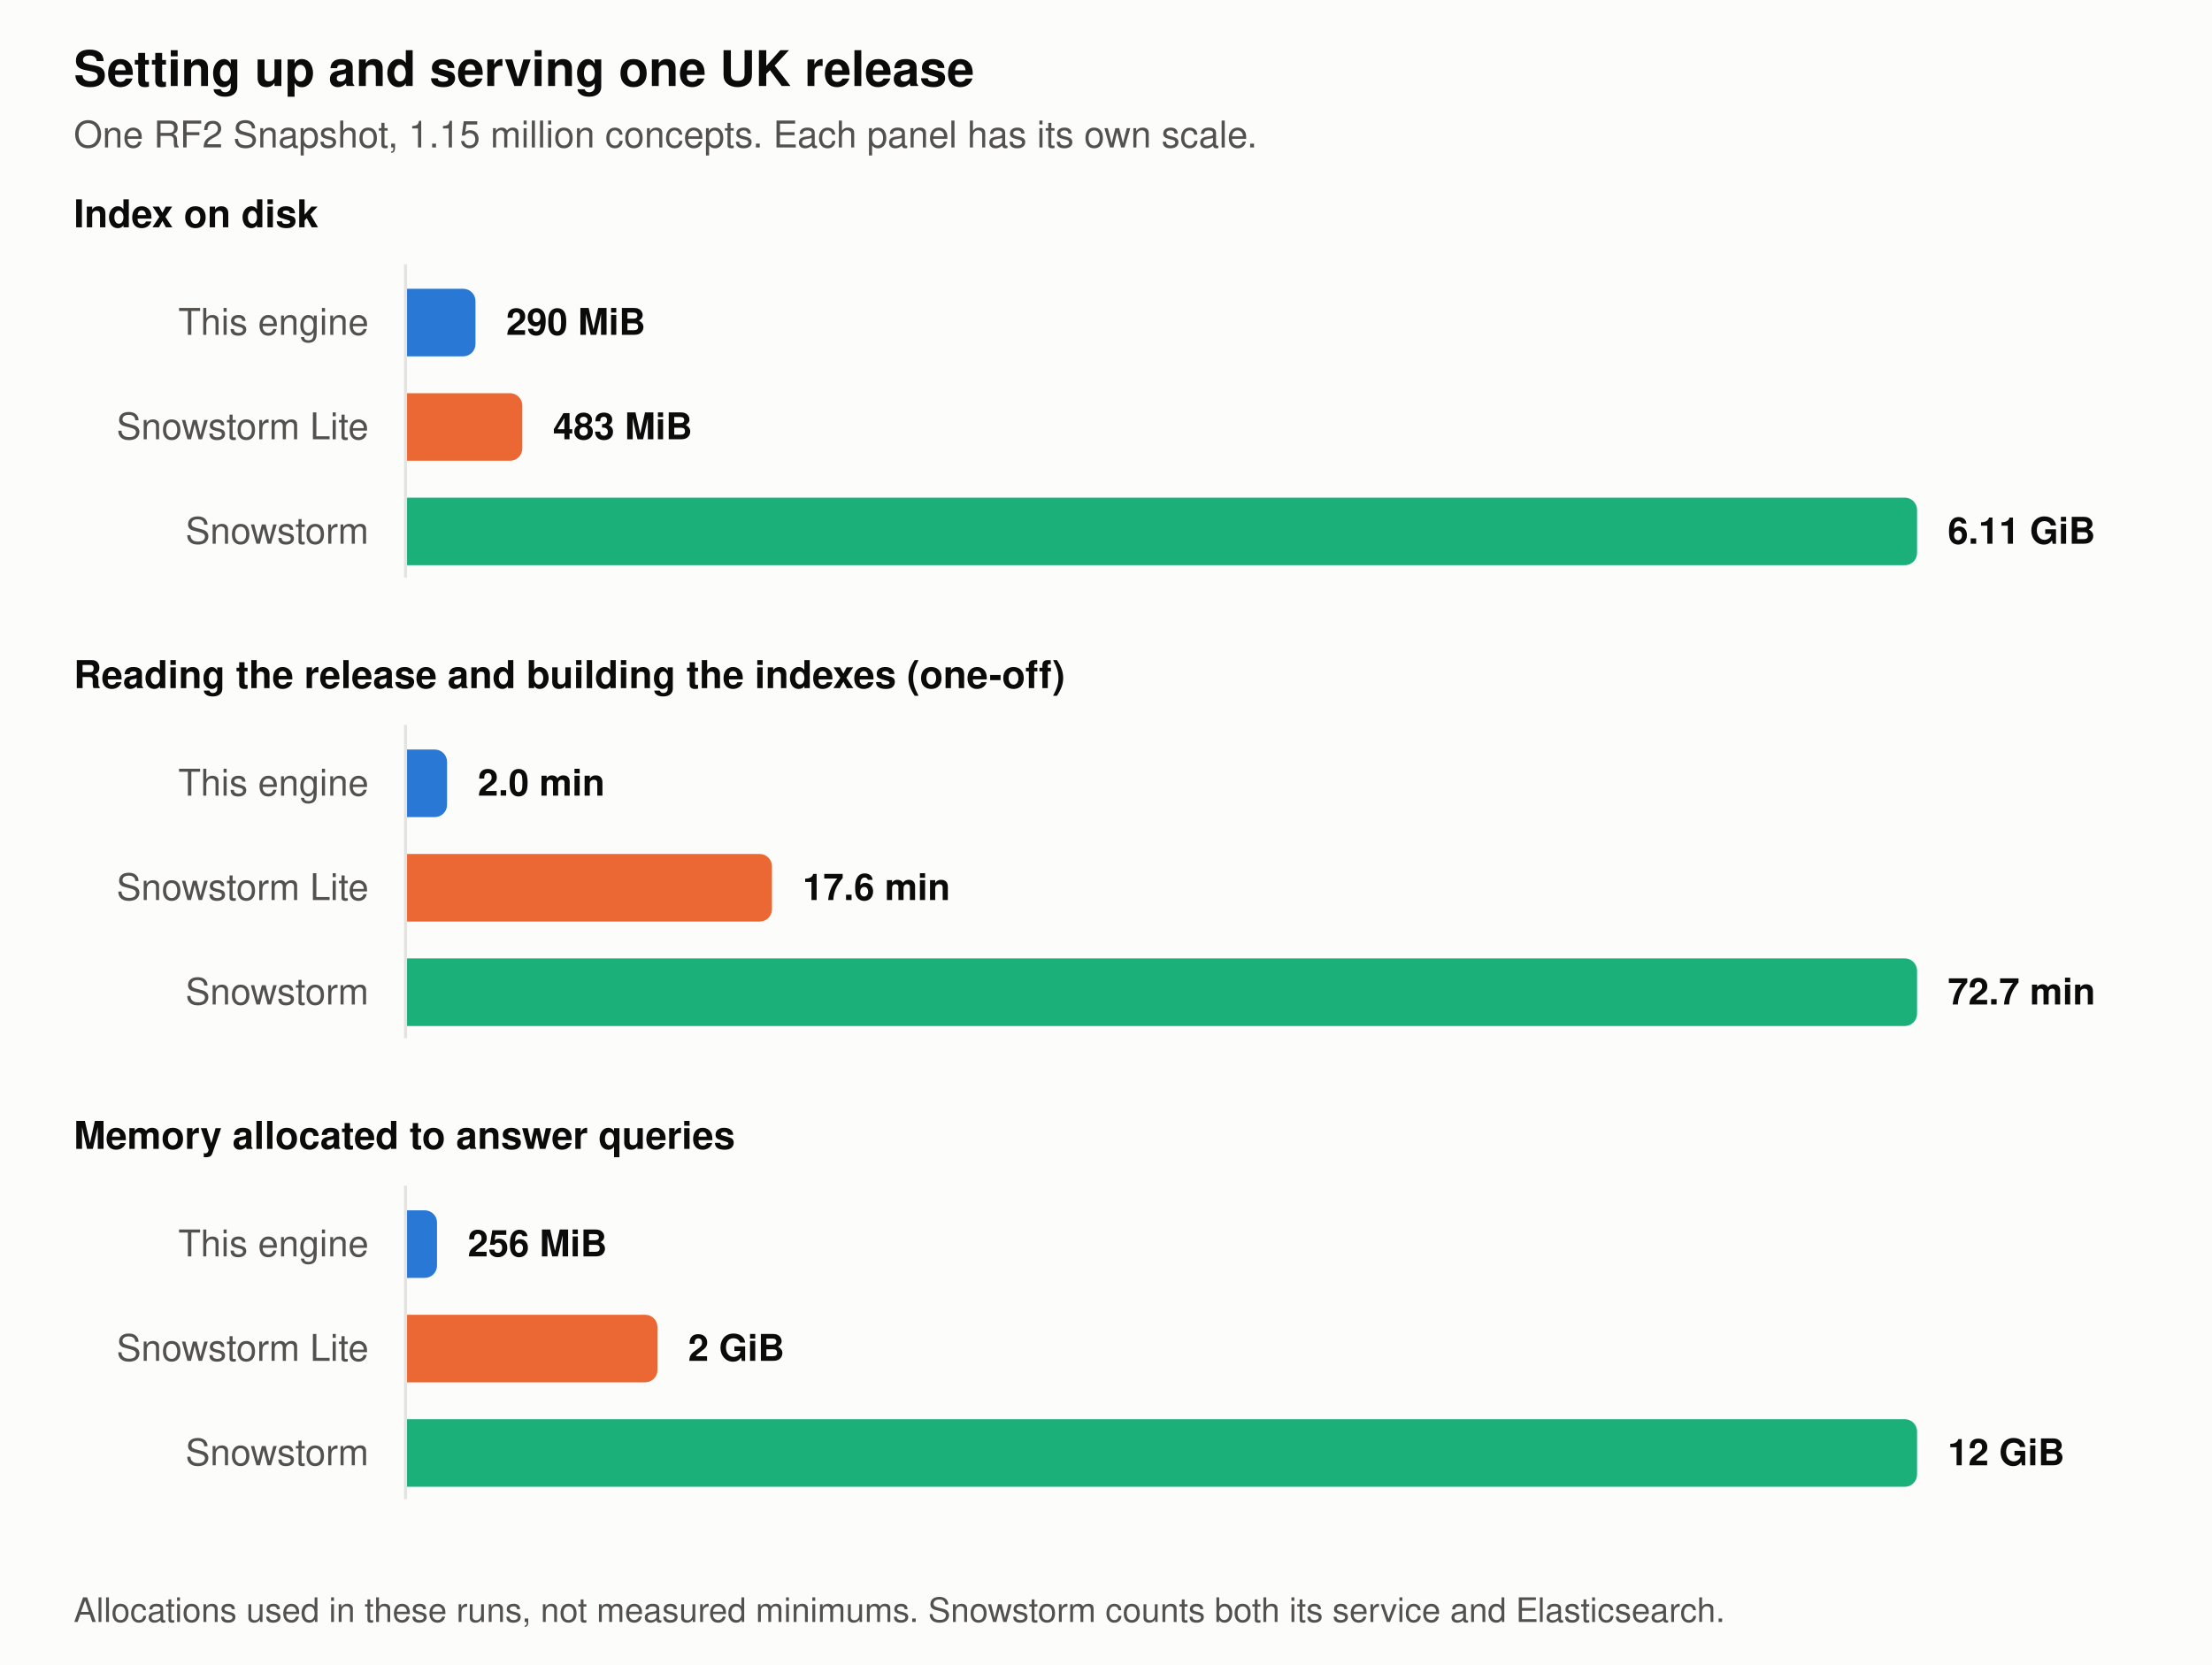
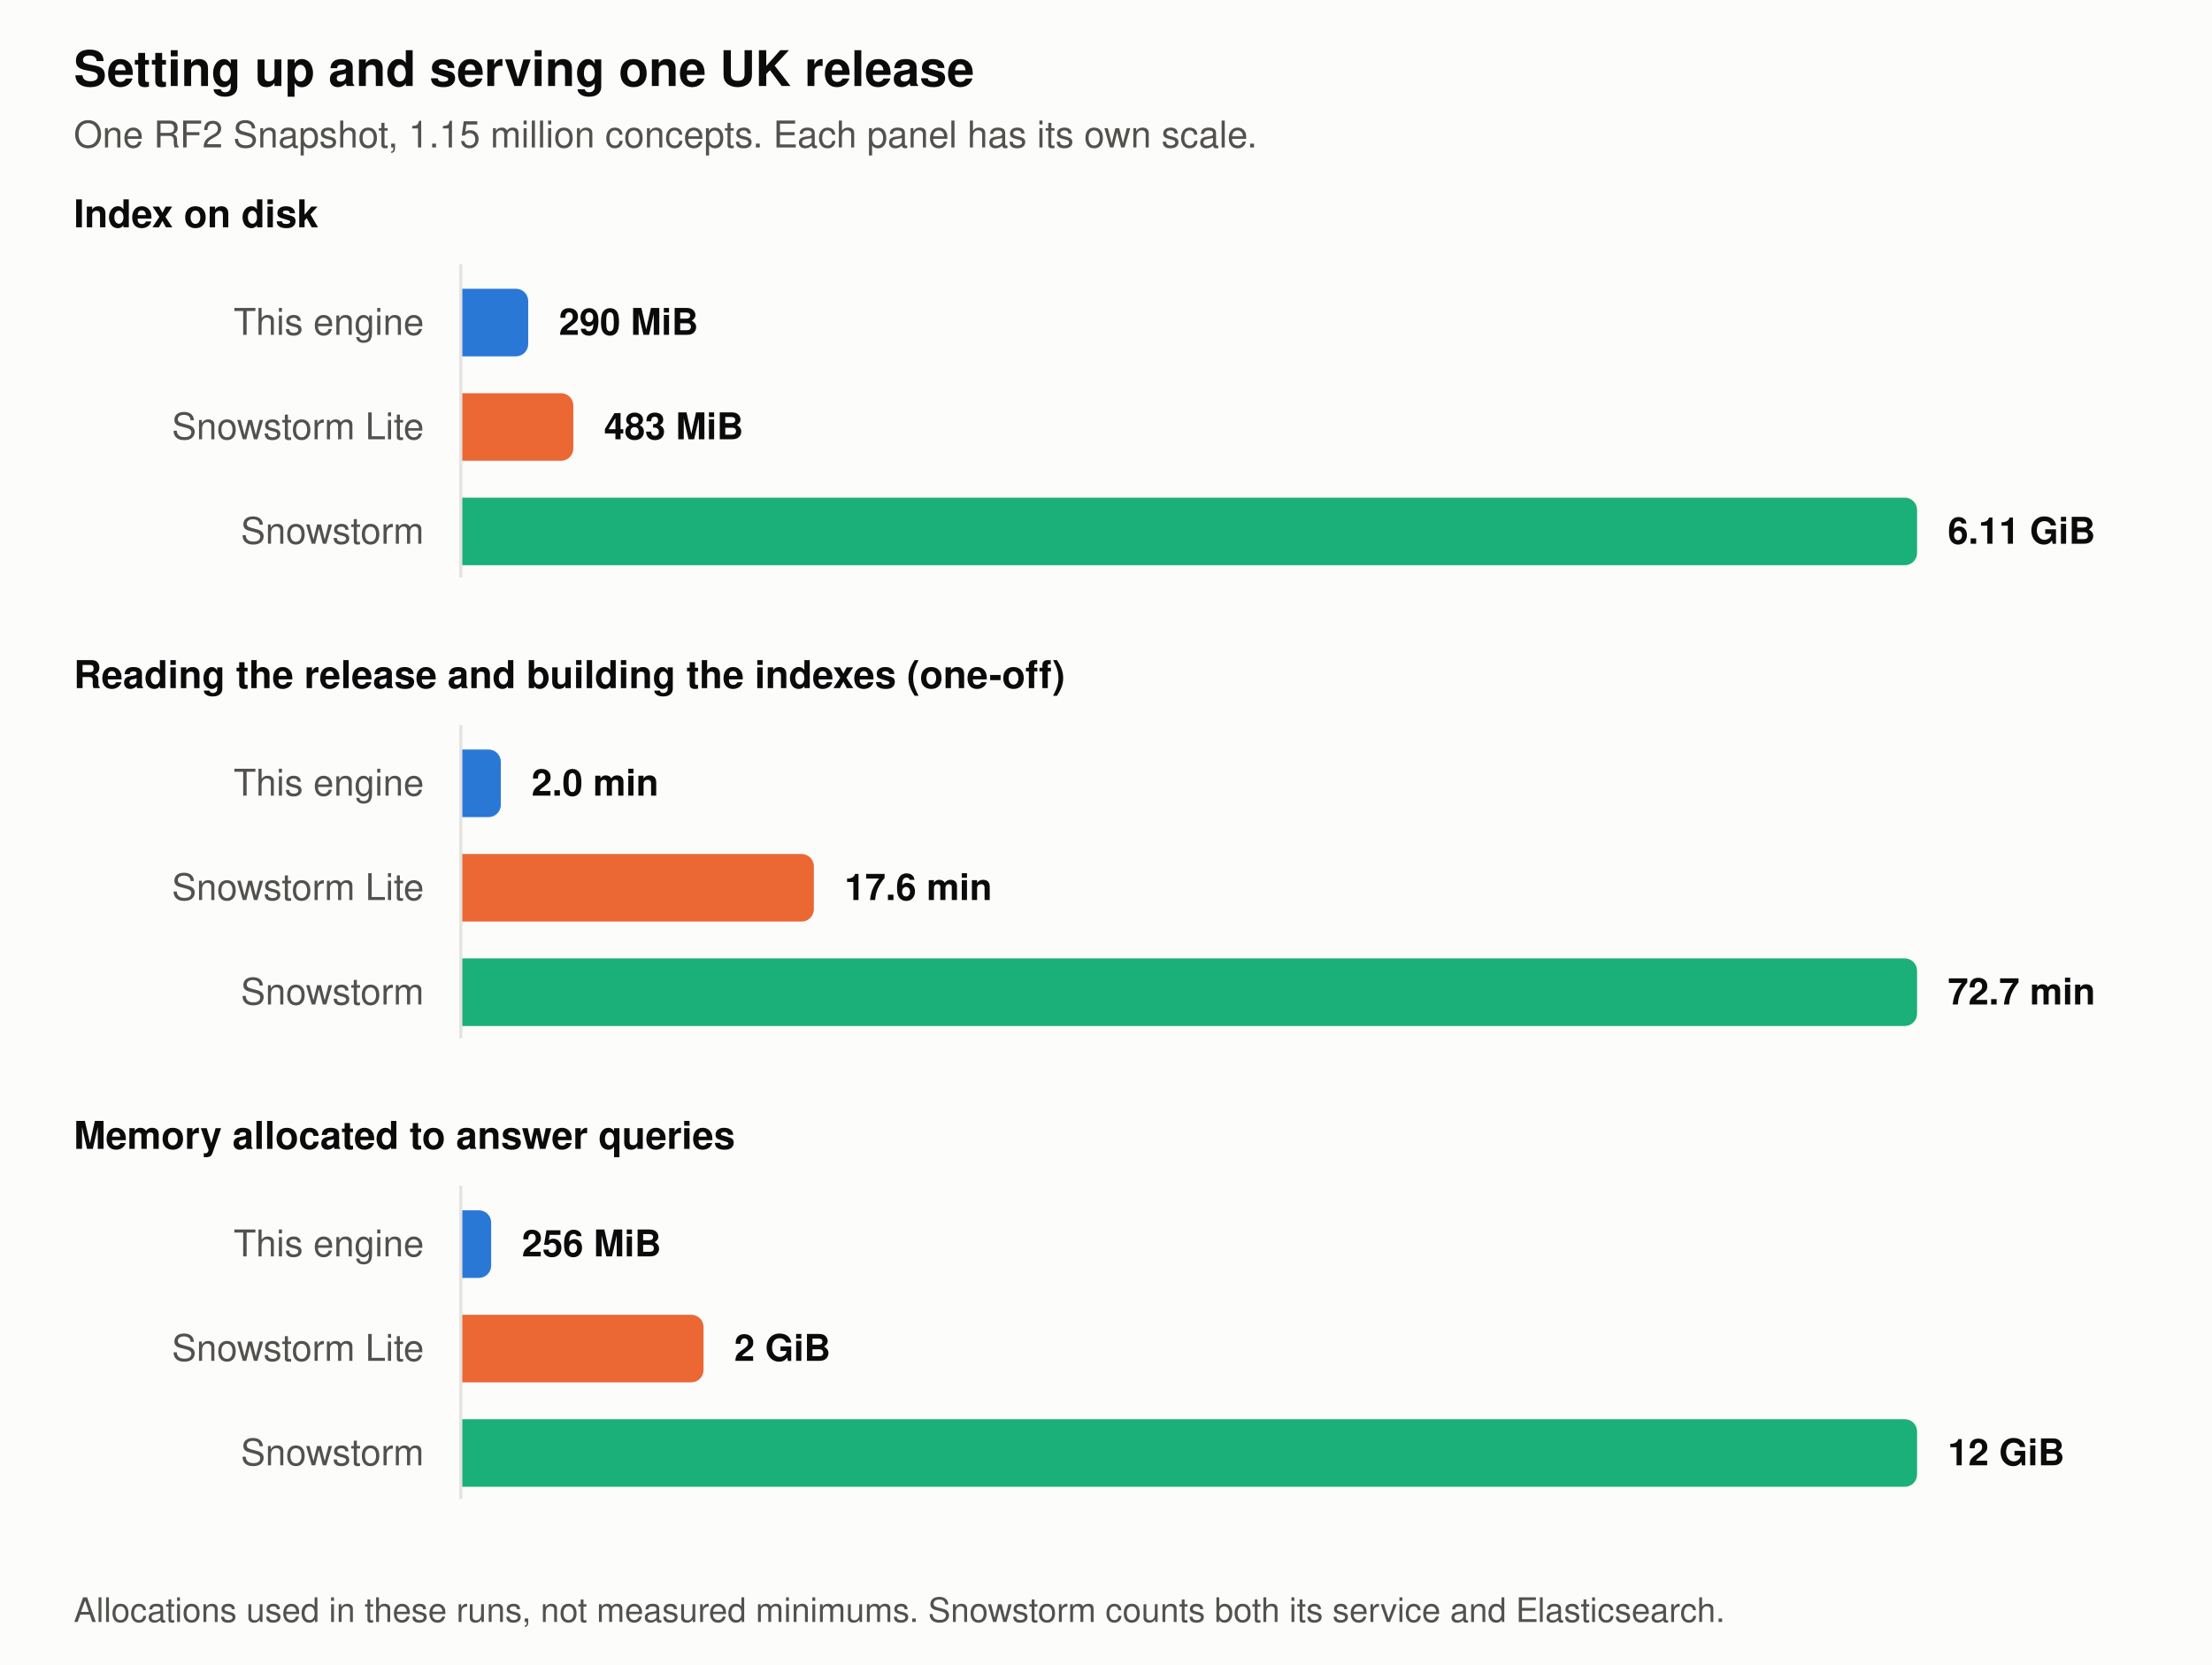
<svg xmlns="http://www.w3.org/2000/svg" width="720" height="542" viewBox="0 0 720 542" font-family="-apple-system,BlinkMacSystemFont,'Segoe UI',Helvetica,Arial,sans-serif" role="img" aria-label="Setting up and serving one UK release">
  <rect width="720" height="542" fill="#fcfcfb" />
  <text x="24" y="28" font-size="16" font-weight="600" fill="#0b0b0b">Setting up and serving one UK release</text>
  <text x="24" y="48" font-size="12" fill="#52514e">One RF2 Snapshot, 1.15 million concepts. Each panel has its own scale.</text>
  <text x="24" y="74" font-size="12.5" font-weight="600" fill="#0b0b0b">Index on disk</text>
-   <text x="120" y="109.0" font-size="12" text-anchor="end" fill="#52514e">This engine</text>
-   <path d="M132,94.0 H150.765 A4,4 0 0 1 154.765,98.0 V112.0 A4,4 0 0 1 150.765,116.0 H132 Z" fill="#2a78d6" />
-   <text x="164.765" y="109.0" font-size="12" font-weight="600" fill="#0b0b0b">290 MiB</text>
-   <text x="120" y="143.0" font-size="12" text-anchor="end" fill="#52514e">Snowstorm Lite</text>
-   <path d="M132,128.0 H166.005 A4,4 0 0 1 170.005,132.0 V146.0 A4,4 0 0 1 166.005,150.0 H132 Z" fill="#eb6834" />
-   <text x="180.005" y="143.0" font-size="12" font-weight="600" fill="#0b0b0b">483 MiB</text>
-   <text x="120" y="177.0" font-size="12" text-anchor="end" fill="#52514e">Snowstorm</text>
-   <path d="M132,162.0 H620.0 A4,4 0 0 1 624.0,166.0 V180.0 A4,4 0 0 1 620.0,184.0 H132 Z" fill="#1baf7a" />
+   <text x="138" y="109.0" font-size="12" text-anchor="end" fill="#52514e">This engine</text>
+   <path d="M150,94.0 H167.933 A4,4 0 0 1 171.933,98.0 V112.0 A4,4 0 0 1 167.933,116.0 H150 Z" fill="#2a78d6" />
+   <text x="181.933" y="109.0" font-size="12" font-weight="600" fill="#0b0b0b">290 MiB</text>
+   <text x="138" y="143.0" font-size="12" text-anchor="end" fill="#52514e">Snowstorm Lite</text>
+   <path d="M150,128.0 H182.615 A4,4 0 0 1 186.615,132.0 V146.0 A4,4 0 0 1 182.615,150.0 H150 Z" fill="#eb6834" />
+   <text x="196.615" y="143.0" font-size="12" font-weight="600" fill="#0b0b0b">483 MiB</text>
+   <text x="138" y="177.0" font-size="12" text-anchor="end" fill="#52514e">Snowstorm</text>
+   <path d="M150,162.0 H620.0 A4,4 0 0 1 624.0,166.0 V180.0 A4,4 0 0 1 620.0,184.0 H150 Z" fill="#1baf7a" />
  <text x="634.0" y="177.0" font-size="12" font-weight="600" fill="#0b0b0b">6.11 GiB</text>
-   <line x1="132" y1="86" x2="132" y2="188" stroke="#e4e3df" stroke-width="1" />
+   <line x1="150" y1="86" x2="150" y2="188" stroke="#e4e3df" stroke-width="1" />
  <text x="24" y="224" font-size="12.5" font-weight="600" fill="#0b0b0b">Reading the release and building the indexes (one-off)</text>
-   <text x="120" y="259.0" font-size="12" text-anchor="end" fill="#52514e">This engine</text>
-   <path d="M132,244.0 H141.519 A4,4 0 0 1 145.519,248.0 V262.0 A4,4 0 0 1 141.519,266.0 H132 Z" fill="#2a78d6" />
-   <text x="155.519" y="259.0" font-size="12" font-weight="600" fill="#0b0b0b">2.0 min</text>
-   <text x="120" y="293.0" font-size="12" text-anchor="end" fill="#52514e">Snowstorm Lite</text>
-   <path d="M132,278.0 H247.276 A4,4 0 0 1 251.276,282.0 V296.0 A4,4 0 0 1 247.276,300.0 H132 Z" fill="#eb6834" />
-   <text x="261.276" y="293.0" font-size="12" font-weight="600" fill="#0b0b0b">17.6 min</text>
-   <text x="120" y="327.0" font-size="12" text-anchor="end" fill="#52514e">Snowstorm</text>
-   <path d="M132,312.0 H620.0 A4,4 0 0 1 624.0,316.0 V330.0 A4,4 0 0 1 620.0,334.0 H132 Z" fill="#1baf7a" />
+   <text x="138" y="259.0" font-size="12" text-anchor="end" fill="#52514e">This engine</text>
+   <path d="M150,244.0 H159.024 A4,4 0 0 1 163.024,248.0 V262.0 A4,4 0 0 1 159.024,266.0 H150 Z" fill="#2a78d6" />
+   <text x="173.024" y="259.0" font-size="12" font-weight="600" fill="#0b0b0b">2.0 min</text>
+   <text x="138" y="293.0" font-size="12" text-anchor="end" fill="#52514e">Snowstorm Lite</text>
+   <path d="M150,278.0 H260.912 A4,4 0 0 1 264.912,282.0 V296.0 A4,4 0 0 1 260.912,300.0 H150 Z" fill="#eb6834" />
+   <text x="274.912" y="293.0" font-size="12" font-weight="600" fill="#0b0b0b">17.6 min</text>
+   <text x="138" y="327.0" font-size="12" text-anchor="end" fill="#52514e">Snowstorm</text>
+   <path d="M150,312.0 H620.0 A4,4 0 0 1 624.0,316.0 V330.0 A4,4 0 0 1 620.0,334.0 H150 Z" fill="#1baf7a" />
  <text x="634.0" y="327.0" font-size="12" font-weight="600" fill="#0b0b0b">72.7 min</text>
-   <line x1="132" y1="236" x2="132" y2="338" stroke="#e4e3df" stroke-width="1" />
+   <line x1="150" y1="236" x2="150" y2="338" stroke="#e4e3df" stroke-width="1" />
  <text x="24" y="374" font-size="12.5" font-weight="600" fill="#0b0b0b">Memory allocated to answer queries</text>
-   <text x="120" y="409.0" font-size="12" text-anchor="end" fill="#52514e">This engine</text>
-   <path d="M132,394.0 H138.25 A4,4 0 0 1 142.25,398.0 V412.0 A4,4 0 0 1 138.25,416.0 H132 Z" fill="#2a78d6" />
-   <text x="152.25" y="409.0" font-size="12" font-weight="600" fill="#0b0b0b">256 MiB</text>
-   <text x="120" y="443.0" font-size="12" text-anchor="end" fill="#52514e">Snowstorm Lite</text>
-   <path d="M132,428.0 H210.0 A4,4 0 0 1 214.0,432.0 V446.0 A4,4 0 0 1 210.0,450.0 H132 Z" fill="#eb6834" />
-   <text x="224.0" y="443.0" font-size="12" font-weight="600" fill="#0b0b0b">2 GiB</text>
-   <text x="120" y="477.0" font-size="12" text-anchor="end" fill="#52514e">Snowstorm</text>
-   <path d="M132,462.0 H620.0 A4,4 0 0 1 624.0,466.0 V480.0 A4,4 0 0 1 620.0,484.0 H132 Z" fill="#1baf7a" />
+   <text x="138" y="409.0" font-size="12" text-anchor="end" fill="#52514e">This engine</text>
+   <path d="M150,394.0 H155.875 A4,4 0 0 1 159.875,398.0 V412.0 A4,4 0 0 1 155.875,416.0 H150 Z" fill="#2a78d6" />
+   <text x="169.875" y="409.0" font-size="12" font-weight="600" fill="#0b0b0b">256 MiB</text>
+   <text x="138" y="443.0" font-size="12" text-anchor="end" fill="#52514e">Snowstorm Lite</text>
+   <path d="M150,428.0 H225.0 A4,4 0 0 1 229.0,432.0 V446.0 A4,4 0 0 1 225.0,450.0 H150 Z" fill="#eb6834" />
+   <text x="239.0" y="443.0" font-size="12" font-weight="600" fill="#0b0b0b">2 GiB</text>
+   <text x="138" y="477.0" font-size="12" text-anchor="end" fill="#52514e">Snowstorm</text>
+   <path d="M150,462.0 H620.0 A4,4 0 0 1 624.0,466.0 V480.0 A4,4 0 0 1 620.0,484.0 H150 Z" fill="#1baf7a" />
  <text x="634.0" y="477.0" font-size="12" font-weight="600" fill="#0b0b0b">12 GiB</text>
-   <line x1="132" y1="386" x2="132" y2="488" stroke="#e4e3df" stroke-width="1" />
+   <line x1="150" y1="386" x2="150" y2="488" stroke="#e4e3df" stroke-width="1" />
  <text x="24" y="528" font-size="11" fill="#52514e">Allocations used in these runs, not measured minimums. Snowstorm counts both its service and Elasticsearch.</text>
</svg>
